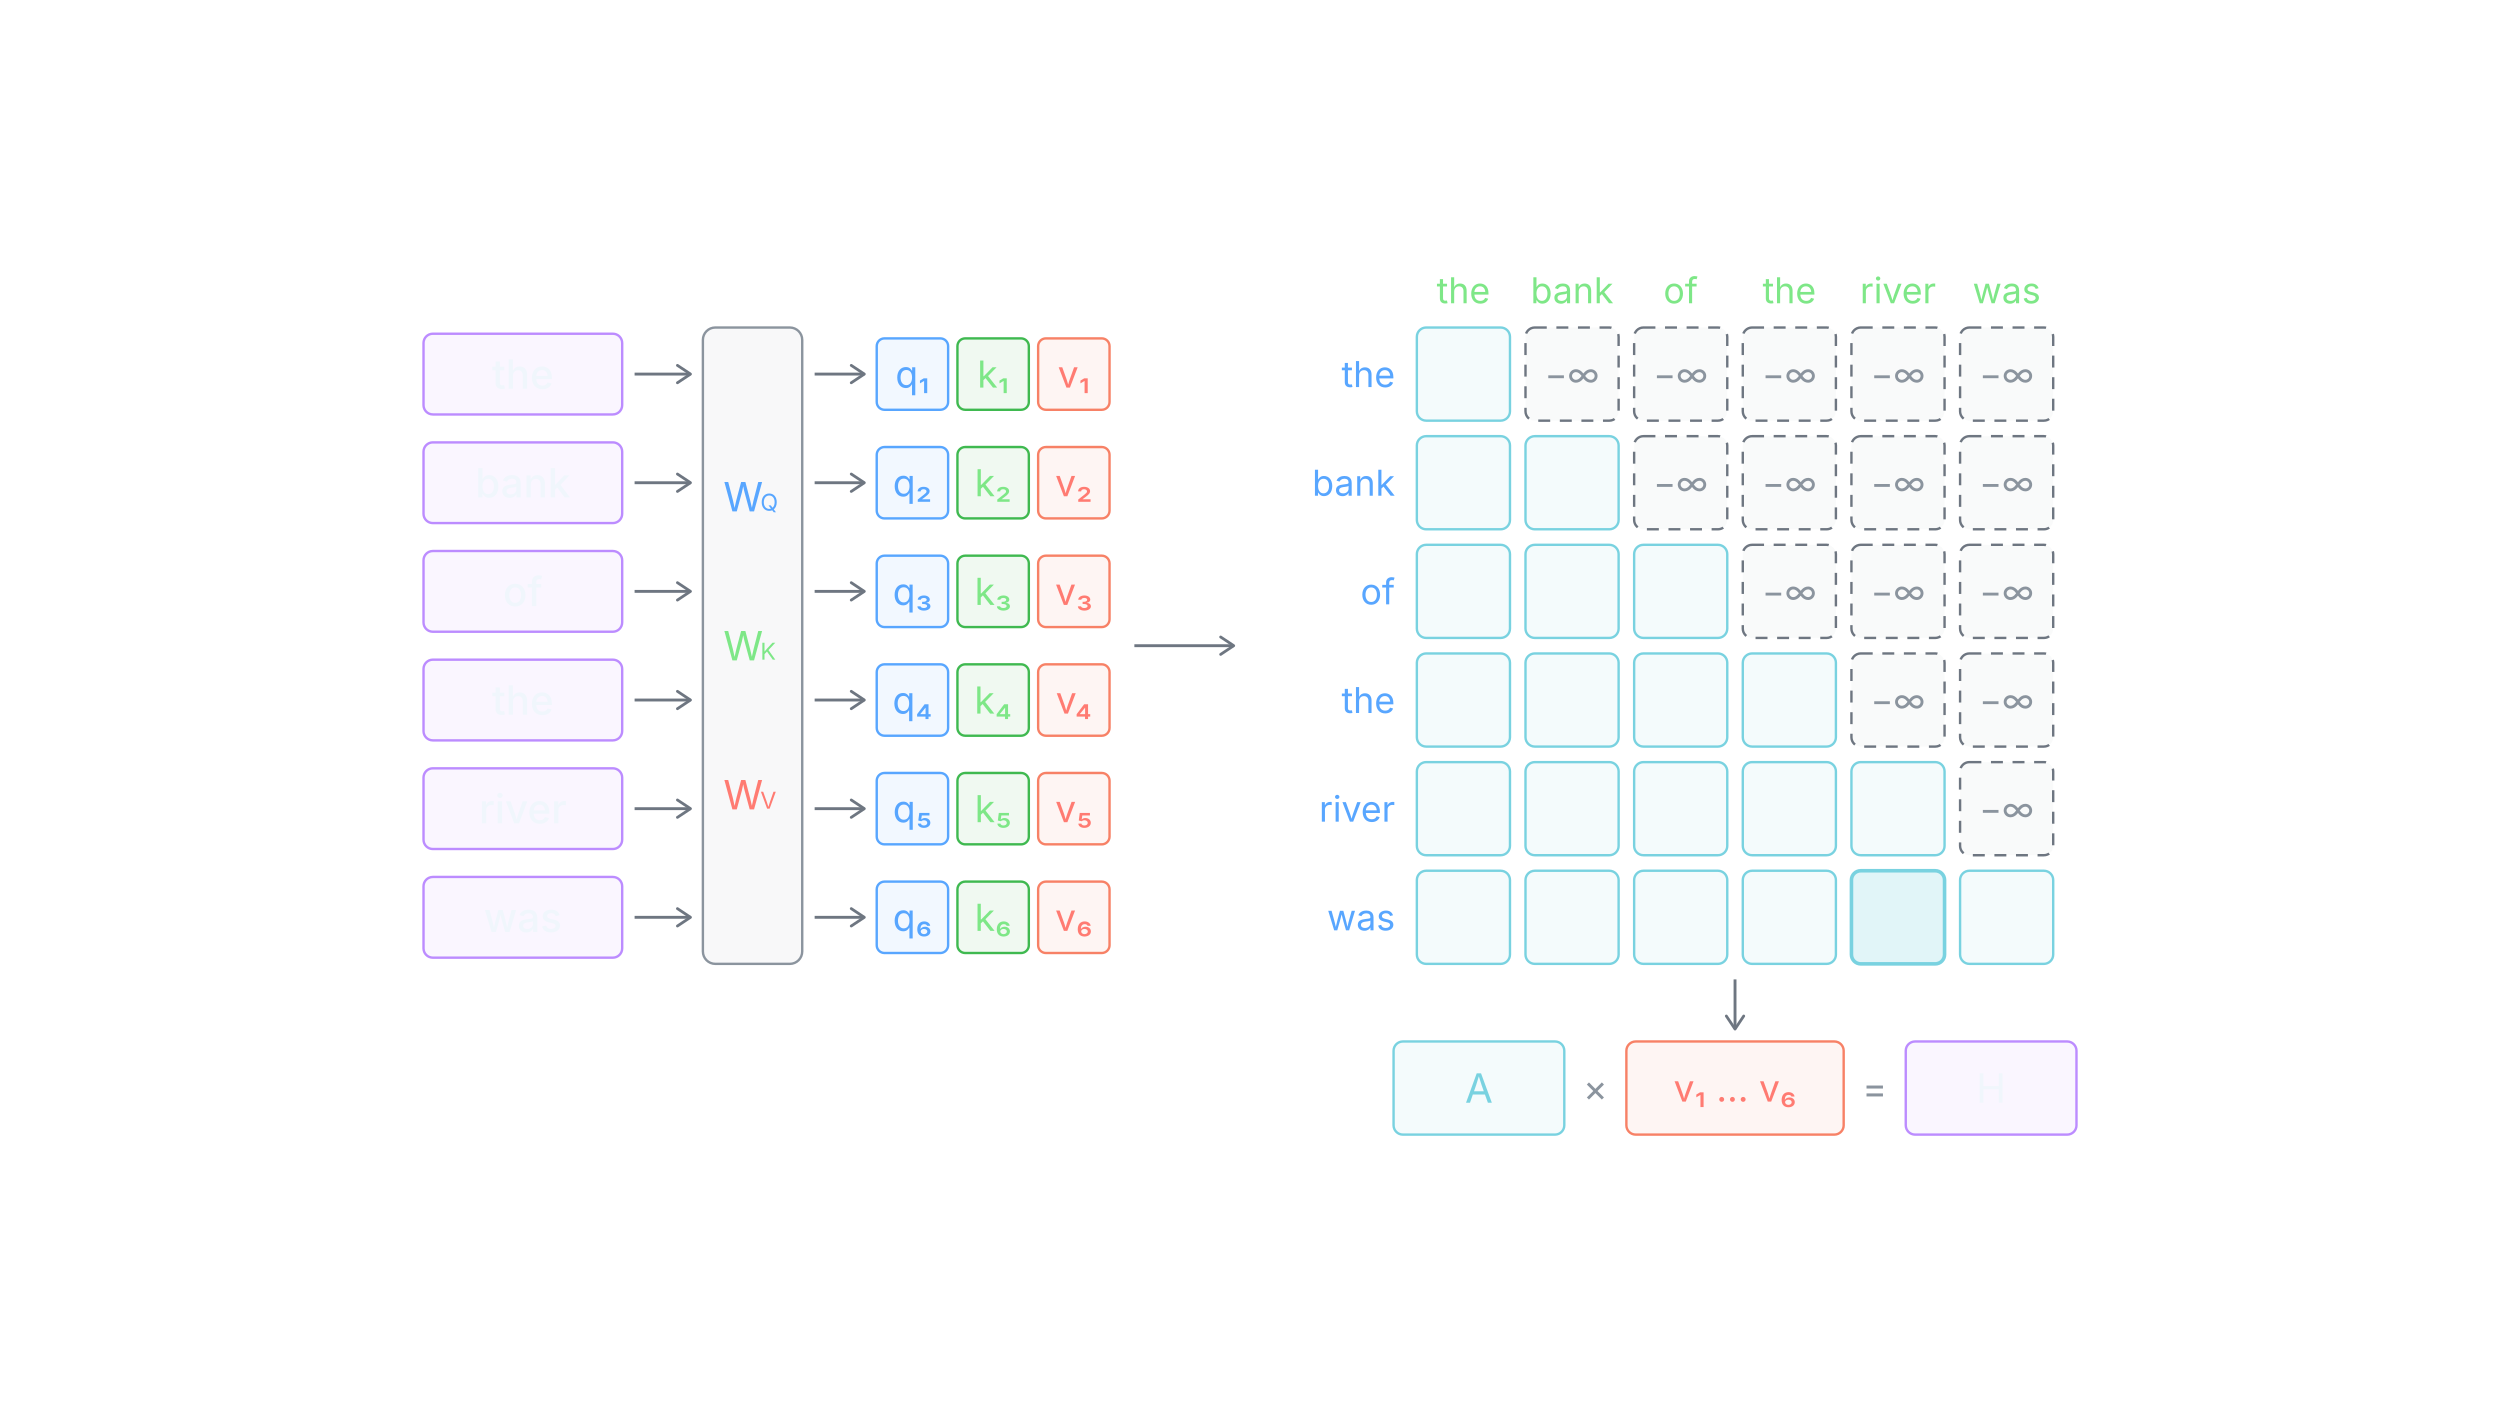
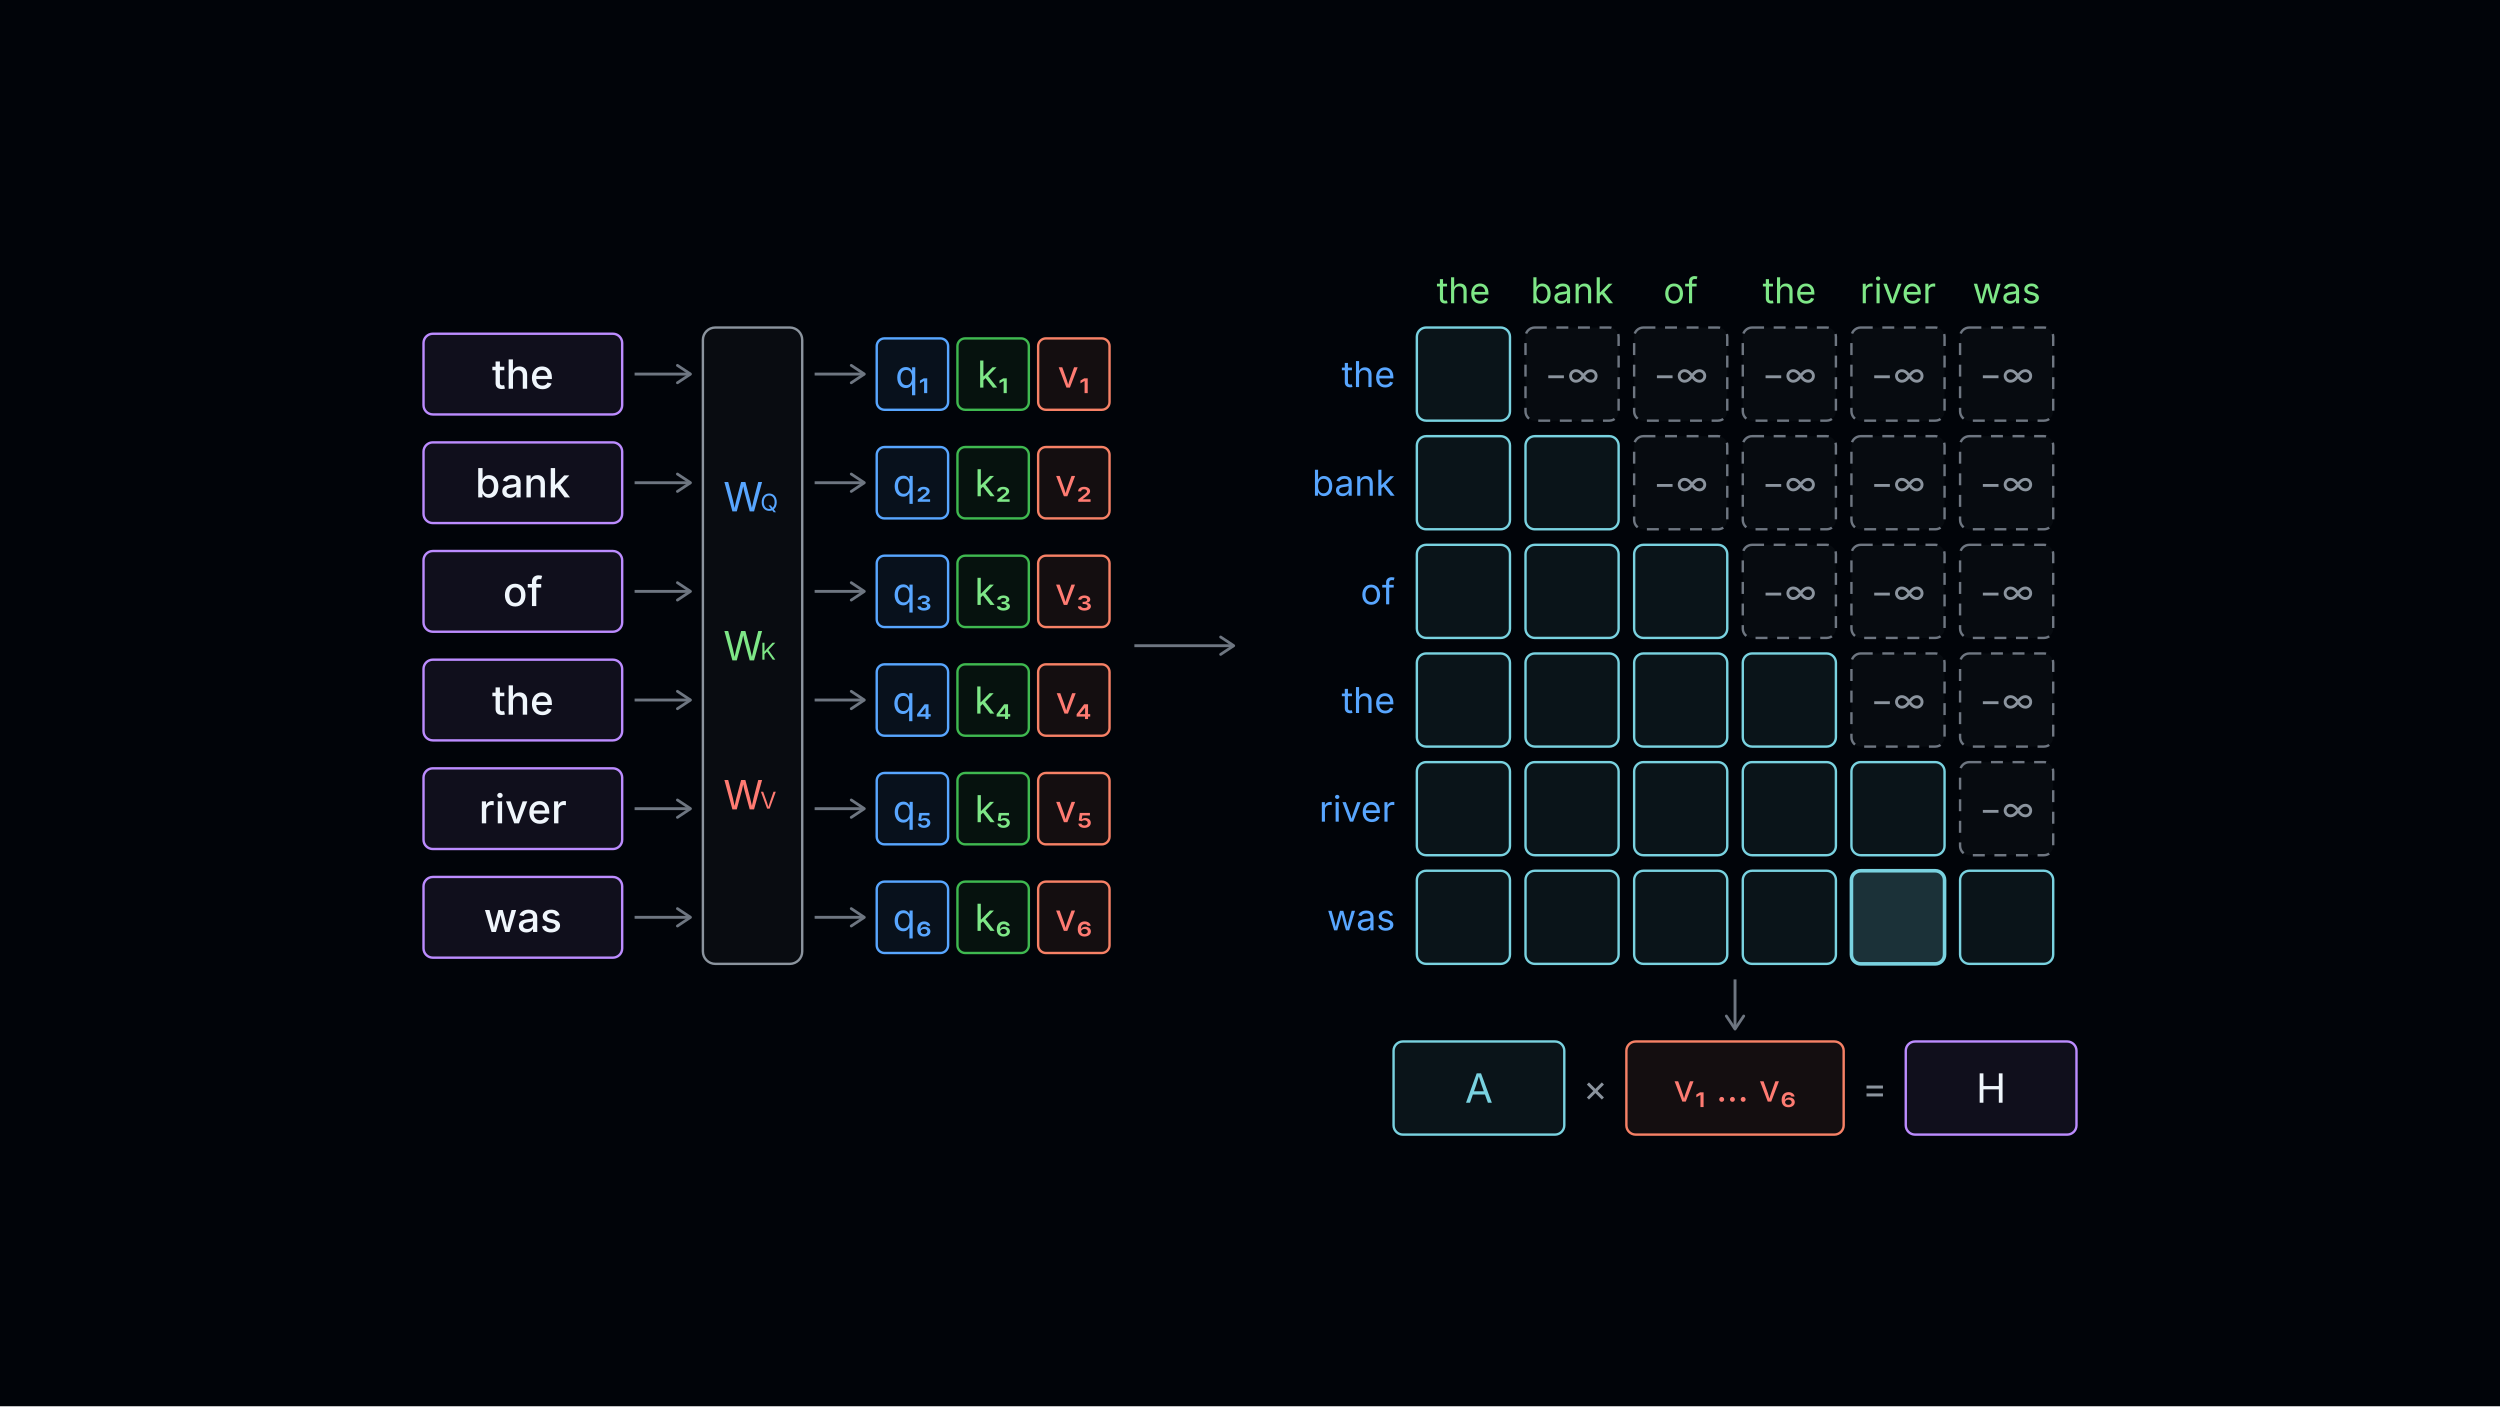
<svg xmlns="http://www.w3.org/2000/svg" width="100%" viewBox="0 0 1200 675" role="img">
+   <rect x="0" y="0" width="1200" height="675" fill="#010409" />
  <defs>
    <marker id="arrow" viewBox="0 0 10 10" refX="8" refY="5" markerUnits="userSpaceOnUse" markerWidth="14" markerHeight="14" orient="auto-start-reverse">
      <path d="M2 1L8 5L2 9" fill="none" stroke="#6e7681" stroke-width="1.3" stroke-linecap="round" stroke-linejoin="round" />
    </marker>
  </defs>
  <g transform="translate(600 337.5) scale(0.745) translate(-607.5 -334.0)">
    <rect x="255" y="92" width="64" height="410" rx="8" fill="rgba(139,148,158,0.06)" stroke="#8b949e" stroke-width="1.55" />
    <text x="281.0" y="201.0" text-anchor="middle" dominant-baseline="central" font-family="Inter, -apple-system, system-ui, 'Segoe UI', sans-serif" font-size="26" font-weight="400" fill="#58a6ff">W</text>
    <text x="292.0" y="210.0" font-family="Inter, -apple-system, system-ui, 'Segoe UI', sans-serif" font-size="15" font-weight="400" fill="#58a6ff">Q</text>
    <text x="281.0" y="297.0" text-anchor="middle" dominant-baseline="central" font-family="Inter, -apple-system, system-ui, 'Segoe UI', sans-serif" font-size="26" font-weight="400" fill="#7ee787">W</text>
    <text x="292.0" y="306.0" font-family="Inter, -apple-system, system-ui, 'Segoe UI', sans-serif" font-size="15" font-weight="400" fill="#7ee787">K</text>
    <text x="281.0" y="393.0" text-anchor="middle" dominant-baseline="central" font-family="Inter, -apple-system, system-ui, 'Segoe UI', sans-serif" font-size="26" font-weight="400" fill="#ff7b72">W</text>
    <text x="292.0" y="402.0" font-family="Inter, -apple-system, system-ui, 'Segoe UI', sans-serif" font-size="15" font-weight="400" fill="#ff7b72">V</text>
    <rect x="75" y="96.0" width="128" height="52" rx="6" fill="rgba(188,140,255,0.08)" stroke="#bc8cff" stroke-width="1.55" />
    <text x="139.0" y="122.0" text-anchor="middle" dominant-baseline="central" font-family="Inter, -apple-system, system-ui, 'Segoe UI', sans-serif" font-size="26" font-weight="500" fill="#f0f6fc">the</text>
    <path d="M 211 122.0 L 247 122.0" fill="none" stroke="#6e7681" stroke-width="1.86" marker-end="url(#arrow)" />
    <path d="M 327 122.0 L 359 122.0" fill="none" stroke="#6e7681" stroke-width="1.86" marker-end="url(#arrow)" />
    <rect x="367" y="99.0" width="46" height="46" rx="5" fill="rgba(88,166,255,0.08)" stroke="#58a6ff" stroke-width="1.55" />
    <text x="390.0" y="122.0" text-anchor="middle" dominant-baseline="central" font-family="Inter, -apple-system, system-ui, 'Segoe UI', sans-serif" font-size="24" font-weight="400" fill="#58a6ff">q₁</text>
    <rect x="419" y="99.0" width="46" height="46" rx="5" fill="rgba(63,185,80,0.08)" stroke="#3fb950" stroke-width="1.55" />
    <text x="442.0" y="122.0" text-anchor="middle" dominant-baseline="central" font-family="Inter, -apple-system, system-ui, 'Segoe UI', sans-serif" font-size="24" font-weight="400" fill="#7ee787">k₁</text>
    <rect x="471" y="99.0" width="46" height="46" rx="5" fill="rgba(247,129,102,0.08)" stroke="#f78166" stroke-width="1.55" />
    <text x="494.0" y="122.0" text-anchor="middle" dominant-baseline="central" font-family="Inter, -apple-system, system-ui, 'Segoe UI', sans-serif" font-size="24" font-weight="400" fill="#ff7b72">v₁</text>
    <rect x="75" y="166.0" width="128" height="52" rx="6" fill="rgba(188,140,255,0.08)" stroke="#bc8cff" stroke-width="1.55" />
    <text x="139.0" y="192.0" text-anchor="middle" dominant-baseline="central" font-family="Inter, -apple-system, system-ui, 'Segoe UI', sans-serif" font-size="26" font-weight="500" fill="#f0f6fc">bank</text>
    <path d="M 211 192.0 L 247 192.0" fill="none" stroke="#6e7681" stroke-width="1.86" marker-end="url(#arrow)" />
    <path d="M 327 192.0 L 359 192.0" fill="none" stroke="#6e7681" stroke-width="1.86" marker-end="url(#arrow)" />
    <rect x="367" y="169.0" width="46" height="46" rx="5" fill="rgba(88,166,255,0.08)" stroke="#58a6ff" stroke-width="1.55" />
    <text x="390.0" y="192.0" text-anchor="middle" dominant-baseline="central" font-family="Inter, -apple-system, system-ui, 'Segoe UI', sans-serif" font-size="24" font-weight="400" fill="#58a6ff">q₂</text>
    <rect x="419" y="169.0" width="46" height="46" rx="5" fill="rgba(63,185,80,0.08)" stroke="#3fb950" stroke-width="1.55" />
    <text x="442.0" y="192.0" text-anchor="middle" dominant-baseline="central" font-family="Inter, -apple-system, system-ui, 'Segoe UI', sans-serif" font-size="24" font-weight="400" fill="#7ee787">k₂</text>
    <rect x="471" y="169.0" width="46" height="46" rx="5" fill="rgba(247,129,102,0.08)" stroke="#f78166" stroke-width="1.55" />
    <text x="494.0" y="192.0" text-anchor="middle" dominant-baseline="central" font-family="Inter, -apple-system, system-ui, 'Segoe UI', sans-serif" font-size="24" font-weight="400" fill="#ff7b72">v₂</text>
    <rect x="75" y="236.0" width="128" height="52" rx="6" fill="rgba(188,140,255,0.08)" stroke="#bc8cff" stroke-width="1.55" />
    <text x="139.0" y="262.0" text-anchor="middle" dominant-baseline="central" font-family="Inter, -apple-system, system-ui, 'Segoe UI', sans-serif" font-size="26" font-weight="500" fill="#f0f6fc">of</text>
    <path d="M 211 262.0 L 247 262.0" fill="none" stroke="#6e7681" stroke-width="1.86" marker-end="url(#arrow)" />
    <path d="M 327 262.0 L 359 262.0" fill="none" stroke="#6e7681" stroke-width="1.86" marker-end="url(#arrow)" />
    <rect x="367" y="239.0" width="46" height="46" rx="5" fill="rgba(88,166,255,0.08)" stroke="#58a6ff" stroke-width="1.55" />
    <text x="390.0" y="262.0" text-anchor="middle" dominant-baseline="central" font-family="Inter, -apple-system, system-ui, 'Segoe UI', sans-serif" font-size="24" font-weight="400" fill="#58a6ff">q₃</text>
    <rect x="419" y="239.0" width="46" height="46" rx="5" fill="rgba(63,185,80,0.08)" stroke="#3fb950" stroke-width="1.55" />
    <text x="442.0" y="262.0" text-anchor="middle" dominant-baseline="central" font-family="Inter, -apple-system, system-ui, 'Segoe UI', sans-serif" font-size="24" font-weight="400" fill="#7ee787">k₃</text>
    <rect x="471" y="239.0" width="46" height="46" rx="5" fill="rgba(247,129,102,0.08)" stroke="#f78166" stroke-width="1.55" />
    <text x="494.0" y="262.0" text-anchor="middle" dominant-baseline="central" font-family="Inter, -apple-system, system-ui, 'Segoe UI', sans-serif" font-size="24" font-weight="400" fill="#ff7b72">v₃</text>
    <rect x="75" y="306.0" width="128" height="52" rx="6" fill="rgba(188,140,255,0.08)" stroke="#bc8cff" stroke-width="1.55" />
    <text x="139.0" y="332.0" text-anchor="middle" dominant-baseline="central" font-family="Inter, -apple-system, system-ui, 'Segoe UI', sans-serif" font-size="26" font-weight="500" fill="#f0f6fc">the</text>
    <path d="M 211 332.0 L 247 332.0" fill="none" stroke="#6e7681" stroke-width="1.86" marker-end="url(#arrow)" />
    <path d="M 327 332.0 L 359 332.0" fill="none" stroke="#6e7681" stroke-width="1.86" marker-end="url(#arrow)" />
    <rect x="367" y="309.0" width="46" height="46" rx="5" fill="rgba(88,166,255,0.08)" stroke="#58a6ff" stroke-width="1.55" />
    <text x="390.0" y="332.0" text-anchor="middle" dominant-baseline="central" font-family="Inter, -apple-system, system-ui, 'Segoe UI', sans-serif" font-size="24" font-weight="400" fill="#58a6ff">q₄</text>
    <rect x="419" y="309.0" width="46" height="46" rx="5" fill="rgba(63,185,80,0.08)" stroke="#3fb950" stroke-width="1.55" />
    <text x="442.0" y="332.0" text-anchor="middle" dominant-baseline="central" font-family="Inter, -apple-system, system-ui, 'Segoe UI', sans-serif" font-size="24" font-weight="400" fill="#7ee787">k₄</text>
    <rect x="471" y="309.0" width="46" height="46" rx="5" fill="rgba(247,129,102,0.08)" stroke="#f78166" stroke-width="1.55" />
    <text x="494.0" y="332.0" text-anchor="middle" dominant-baseline="central" font-family="Inter, -apple-system, system-ui, 'Segoe UI', sans-serif" font-size="24" font-weight="400" fill="#ff7b72">v₄</text>
    <rect x="75" y="376.0" width="128" height="52" rx="6" fill="rgba(188,140,255,0.08)" stroke="#bc8cff" stroke-width="1.55" />
    <text x="139.0" y="402.0" text-anchor="middle" dominant-baseline="central" font-family="Inter, -apple-system, system-ui, 'Segoe UI', sans-serif" font-size="26" font-weight="500" fill="#f0f6fc">river</text>
    <path d="M 211 402.0 L 247 402.0" fill="none" stroke="#6e7681" stroke-width="1.86" marker-end="url(#arrow)" />
    <path d="M 327 402.0 L 359 402.0" fill="none" stroke="#6e7681" stroke-width="1.86" marker-end="url(#arrow)" />
    <rect x="367" y="379.0" width="46" height="46" rx="5" fill="rgba(88,166,255,0.08)" stroke="#58a6ff" stroke-width="1.55" />
    <text x="390.0" y="402.0" text-anchor="middle" dominant-baseline="central" font-family="Inter, -apple-system, system-ui, 'Segoe UI', sans-serif" font-size="24" font-weight="400" fill="#58a6ff">q₅</text>
    <rect x="419" y="379.0" width="46" height="46" rx="5" fill="rgba(63,185,80,0.08)" stroke="#3fb950" stroke-width="1.55" />
    <text x="442.0" y="402.0" text-anchor="middle" dominant-baseline="central" font-family="Inter, -apple-system, system-ui, 'Segoe UI', sans-serif" font-size="24" font-weight="400" fill="#7ee787">k₅</text>
    <rect x="471" y="379.0" width="46" height="46" rx="5" fill="rgba(247,129,102,0.08)" stroke="#f78166" stroke-width="1.55" />
    <text x="494.0" y="402.0" text-anchor="middle" dominant-baseline="central" font-family="Inter, -apple-system, system-ui, 'Segoe UI', sans-serif" font-size="24" font-weight="400" fill="#ff7b72">v₅</text>
    <rect x="75" y="446.0" width="128" height="52" rx="6" fill="rgba(188,140,255,0.08)" stroke="#bc8cff" stroke-width="1.55" />
    <text x="139.0" y="472.0" text-anchor="middle" dominant-baseline="central" font-family="Inter, -apple-system, system-ui, 'Segoe UI', sans-serif" font-size="26" font-weight="500" fill="#f0f6fc">was</text>
    <path d="M 211 472.0 L 247 472.0" fill="none" stroke="#6e7681" stroke-width="1.86" marker-end="url(#arrow)" />
    <path d="M 327 472.0 L 359 472.0" fill="none" stroke="#6e7681" stroke-width="1.86" marker-end="url(#arrow)" />
    <rect x="367" y="449.0" width="46" height="46" rx="5" fill="rgba(88,166,255,0.08)" stroke="#58a6ff" stroke-width="1.55" />
    <text x="390.0" y="472.0" text-anchor="middle" dominant-baseline="central" font-family="Inter, -apple-system, system-ui, 'Segoe UI', sans-serif" font-size="24" font-weight="400" fill="#58a6ff">q₆</text>
    <rect x="419" y="449.0" width="46" height="46" rx="5" fill="rgba(63,185,80,0.08)" stroke="#3fb950" stroke-width="1.55" />
    <text x="442.0" y="472.0" text-anchor="middle" dominant-baseline="central" font-family="Inter, -apple-system, system-ui, 'Segoe UI', sans-serif" font-size="24" font-weight="400" fill="#7ee787">k₆</text>
    <rect x="471" y="449.0" width="46" height="46" rx="5" fill="rgba(247,129,102,0.08)" stroke="#f78166" stroke-width="1.55" />
    <text x="494.0" y="472.0" text-anchor="middle" dominant-baseline="central" font-family="Inter, -apple-system, system-ui, 'Segoe UI', sans-serif" font-size="24" font-weight="400" fill="#ff7b72">v₆</text>
    <path d="M 533 297.0 L 597 297.0" fill="none" stroke="#6e7681" stroke-width="1.86" marker-end="url(#arrow)" />
    <text x="745.0" y="68" text-anchor="middle" dominant-baseline="central" font-family="Inter, -apple-system, system-ui, 'Segoe UI', sans-serif" font-size="23" font-weight="400" fill="#7ee787">the</text>
    <text x="815.0" y="68" text-anchor="middle" dominant-baseline="central" font-family="Inter, -apple-system, system-ui, 'Segoe UI', sans-serif" font-size="23" font-weight="400" fill="#7ee787">bank</text>
    <text x="885.0" y="68" text-anchor="middle" dominant-baseline="central" font-family="Inter, -apple-system, system-ui, 'Segoe UI', sans-serif" font-size="23" font-weight="400" fill="#7ee787">of</text>
    <text x="955.0" y="68" text-anchor="middle" dominant-baseline="central" font-family="Inter, -apple-system, system-ui, 'Segoe UI', sans-serif" font-size="23" font-weight="400" fill="#7ee787">the</text>
    <text x="1025.0" y="68" text-anchor="middle" dominant-baseline="central" font-family="Inter, -apple-system, system-ui, 'Segoe UI', sans-serif" font-size="23" font-weight="400" fill="#7ee787">river</text>
    <text x="1095.0" y="68" text-anchor="middle" dominant-baseline="central" font-family="Inter, -apple-system, system-ui, 'Segoe UI', sans-serif" font-size="23" font-weight="400" fill="#7ee787">was</text>
    <text x="701" y="122.0" text-anchor="end" dominant-baseline="central" font-family="Inter, -apple-system, system-ui, 'Segoe UI', sans-serif" font-size="23" font-weight="400" fill="#58a6ff">the</text>
    <rect x="715" y="92" width="60" height="60" rx="6" fill="rgba(121,210,224,0.08)" stroke="#79d2e0" stroke-width="1.55" />
    <rect x="785" y="92" width="60" height="60" rx="6" fill="rgba(139,148,158,0.05)" stroke="#6e7681" stroke-width="1.55" stroke-dasharray="7.7 6.2" />
    <text x="815.0" y="122.0" text-anchor="middle" dominant-baseline="central" font-family="Inter, -apple-system, system-ui, 'Segoe UI', sans-serif" font-size="22" font-weight="400" fill="#8b949e">−∞</text>
    <rect x="855" y="92" width="60" height="60" rx="6" fill="rgba(139,148,158,0.05)" stroke="#6e7681" stroke-width="1.55" stroke-dasharray="7.7 6.2" />
    <text x="885.0" y="122.0" text-anchor="middle" dominant-baseline="central" font-family="Inter, -apple-system, system-ui, 'Segoe UI', sans-serif" font-size="22" font-weight="400" fill="#8b949e">−∞</text>
    <rect x="925" y="92" width="60" height="60" rx="6" fill="rgba(139,148,158,0.05)" stroke="#6e7681" stroke-width="1.55" stroke-dasharray="7.7 6.2" />
    <text x="955.0" y="122.0" text-anchor="middle" dominant-baseline="central" font-family="Inter, -apple-system, system-ui, 'Segoe UI', sans-serif" font-size="22" font-weight="400" fill="#8b949e">−∞</text>
    <rect x="995" y="92" width="60" height="60" rx="6" fill="rgba(139,148,158,0.05)" stroke="#6e7681" stroke-width="1.55" stroke-dasharray="7.7 6.2" />
    <text x="1025.0" y="122.0" text-anchor="middle" dominant-baseline="central" font-family="Inter, -apple-system, system-ui, 'Segoe UI', sans-serif" font-size="22" font-weight="400" fill="#8b949e">−∞</text>
    <rect x="1065" y="92" width="60" height="60" rx="6" fill="rgba(139,148,158,0.05)" stroke="#6e7681" stroke-width="1.55" stroke-dasharray="7.7 6.2" />
    <text x="1095.0" y="122.0" text-anchor="middle" dominant-baseline="central" font-family="Inter, -apple-system, system-ui, 'Segoe UI', sans-serif" font-size="22" font-weight="400" fill="#8b949e">−∞</text>
    <text x="701" y="192.0" text-anchor="end" dominant-baseline="central" font-family="Inter, -apple-system, system-ui, 'Segoe UI', sans-serif" font-size="23" font-weight="400" fill="#58a6ff">bank</text>
    <rect x="715" y="162" width="60" height="60" rx="6" fill="rgba(121,210,224,0.08)" stroke="#79d2e0" stroke-width="1.55" />
    <rect x="785" y="162" width="60" height="60" rx="6" fill="rgba(121,210,224,0.08)" stroke="#79d2e0" stroke-width="1.55" />
    <rect x="855" y="162" width="60" height="60" rx="6" fill="rgba(139,148,158,0.05)" stroke="#6e7681" stroke-width="1.55" stroke-dasharray="7.7 6.2" />
    <text x="885.0" y="192.0" text-anchor="middle" dominant-baseline="central" font-family="Inter, -apple-system, system-ui, 'Segoe UI', sans-serif" font-size="22" font-weight="400" fill="#8b949e">−∞</text>
    <rect x="925" y="162" width="60" height="60" rx="6" fill="rgba(139,148,158,0.05)" stroke="#6e7681" stroke-width="1.55" stroke-dasharray="7.7 6.2" />
    <text x="955.0" y="192.0" text-anchor="middle" dominant-baseline="central" font-family="Inter, -apple-system, system-ui, 'Segoe UI', sans-serif" font-size="22" font-weight="400" fill="#8b949e">−∞</text>
    <rect x="995" y="162" width="60" height="60" rx="6" fill="rgba(139,148,158,0.05)" stroke="#6e7681" stroke-width="1.55" stroke-dasharray="7.7 6.2" />
    <text x="1025.0" y="192.0" text-anchor="middle" dominant-baseline="central" font-family="Inter, -apple-system, system-ui, 'Segoe UI', sans-serif" font-size="22" font-weight="400" fill="#8b949e">−∞</text>
    <rect x="1065" y="162" width="60" height="60" rx="6" fill="rgba(139,148,158,0.05)" stroke="#6e7681" stroke-width="1.55" stroke-dasharray="7.7 6.2" />
    <text x="1095.0" y="192.0" text-anchor="middle" dominant-baseline="central" font-family="Inter, -apple-system, system-ui, 'Segoe UI', sans-serif" font-size="22" font-weight="400" fill="#8b949e">−∞</text>
    <text x="701" y="262.0" text-anchor="end" dominant-baseline="central" font-family="Inter, -apple-system, system-ui, 'Segoe UI', sans-serif" font-size="23" font-weight="400" fill="#58a6ff">of</text>
    <rect x="715" y="232" width="60" height="60" rx="6" fill="rgba(121,210,224,0.08)" stroke="#79d2e0" stroke-width="1.55" />
    <rect x="785" y="232" width="60" height="60" rx="6" fill="rgba(121,210,224,0.08)" stroke="#79d2e0" stroke-width="1.55" />
    <rect x="855" y="232" width="60" height="60" rx="6" fill="rgba(121,210,224,0.08)" stroke="#79d2e0" stroke-width="1.55" />
    <rect x="925" y="232" width="60" height="60" rx="6" fill="rgba(139,148,158,0.05)" stroke="#6e7681" stroke-width="1.55" stroke-dasharray="7.7 6.2" />
    <text x="955.0" y="262.0" text-anchor="middle" dominant-baseline="central" font-family="Inter, -apple-system, system-ui, 'Segoe UI', sans-serif" font-size="22" font-weight="400" fill="#8b949e">−∞</text>
    <rect x="995" y="232" width="60" height="60" rx="6" fill="rgba(139,148,158,0.05)" stroke="#6e7681" stroke-width="1.55" stroke-dasharray="7.7 6.2" />
    <text x="1025.0" y="262.0" text-anchor="middle" dominant-baseline="central" font-family="Inter, -apple-system, system-ui, 'Segoe UI', sans-serif" font-size="22" font-weight="400" fill="#8b949e">−∞</text>
    <rect x="1065" y="232" width="60" height="60" rx="6" fill="rgba(139,148,158,0.05)" stroke="#6e7681" stroke-width="1.55" stroke-dasharray="7.7 6.2" />
    <text x="1095.0" y="262.0" text-anchor="middle" dominant-baseline="central" font-family="Inter, -apple-system, system-ui, 'Segoe UI', sans-serif" font-size="22" font-weight="400" fill="#8b949e">−∞</text>
    <text x="701" y="332.0" text-anchor="end" dominant-baseline="central" font-family="Inter, -apple-system, system-ui, 'Segoe UI', sans-serif" font-size="23" font-weight="400" fill="#58a6ff">the</text>
    <rect x="715" y="302" width="60" height="60" rx="6" fill="rgba(121,210,224,0.08)" stroke="#79d2e0" stroke-width="1.55" />
    <rect x="785" y="302" width="60" height="60" rx="6" fill="rgba(121,210,224,0.08)" stroke="#79d2e0" stroke-width="1.55" />
    <rect x="855" y="302" width="60" height="60" rx="6" fill="rgba(121,210,224,0.08)" stroke="#79d2e0" stroke-width="1.55" />
    <rect x="925" y="302" width="60" height="60" rx="6" fill="rgba(121,210,224,0.08)" stroke="#79d2e0" stroke-width="1.55" />
    <rect x="995" y="302" width="60" height="60" rx="6" fill="rgba(139,148,158,0.05)" stroke="#6e7681" stroke-width="1.55" stroke-dasharray="7.7 6.2" />
    <text x="1025.0" y="332.0" text-anchor="middle" dominant-baseline="central" font-family="Inter, -apple-system, system-ui, 'Segoe UI', sans-serif" font-size="22" font-weight="400" fill="#8b949e">−∞</text>
    <rect x="1065" y="302" width="60" height="60" rx="6" fill="rgba(139,148,158,0.05)" stroke="#6e7681" stroke-width="1.55" stroke-dasharray="7.7 6.2" />
    <text x="1095.0" y="332.0" text-anchor="middle" dominant-baseline="central" font-family="Inter, -apple-system, system-ui, 'Segoe UI', sans-serif" font-size="22" font-weight="400" fill="#8b949e">−∞</text>
    <text x="701" y="402.0" text-anchor="end" dominant-baseline="central" font-family="Inter, -apple-system, system-ui, 'Segoe UI', sans-serif" font-size="23" font-weight="400" fill="#58a6ff">river</text>
    <rect x="715" y="372" width="60" height="60" rx="6" fill="rgba(121,210,224,0.08)" stroke="#79d2e0" stroke-width="1.55" />
    <rect x="785" y="372" width="60" height="60" rx="6" fill="rgba(121,210,224,0.08)" stroke="#79d2e0" stroke-width="1.55" />
    <rect x="855" y="372" width="60" height="60" rx="6" fill="rgba(121,210,224,0.08)" stroke="#79d2e0" stroke-width="1.55" />
    <rect x="925" y="372" width="60" height="60" rx="6" fill="rgba(121,210,224,0.08)" stroke="#79d2e0" stroke-width="1.55" />
    <rect x="995" y="372" width="60" height="60" rx="6" fill="rgba(121,210,224,0.08)" stroke="#79d2e0" stroke-width="1.55" />
    <rect x="1065" y="372" width="60" height="60" rx="6" fill="rgba(139,148,158,0.05)" stroke="#6e7681" stroke-width="1.55" stroke-dasharray="7.7 6.2" />
    <text x="1095.0" y="402.0" text-anchor="middle" dominant-baseline="central" font-family="Inter, -apple-system, system-ui, 'Segoe UI', sans-serif" font-size="22" font-weight="400" fill="#8b949e">−∞</text>
    <text x="701" y="472.0" text-anchor="end" dominant-baseline="central" font-family="Inter, -apple-system, system-ui, 'Segoe UI', sans-serif" font-size="23" font-weight="400" fill="#58a6ff">was</text>
    <rect x="715" y="442" width="60" height="60" rx="6" fill="rgba(121,210,224,0.08)" stroke="#79d2e0" stroke-width="1.55" />
    <rect x="785" y="442" width="60" height="60" rx="6" fill="rgba(121,210,224,0.08)" stroke="#79d2e0" stroke-width="1.55" />
    <rect x="855" y="442" width="60" height="60" rx="6" fill="rgba(121,210,224,0.08)" stroke="#79d2e0" stroke-width="1.55" />
    <rect x="925" y="442" width="60" height="60" rx="6" fill="rgba(121,210,224,0.08)" stroke="#79d2e0" stroke-width="1.55" />
    <rect x="995" y="442" width="60" height="60" rx="6" fill="rgba(121,210,224,0.22)" stroke="#79d2e0" stroke-width="2.32" />
    <rect x="1065" y="442" width="60" height="60" rx="6" fill="rgba(121,210,224,0.08)" stroke="#79d2e0" stroke-width="1.55" />
    <path d="M 920.0 512 L 920.0 544" fill="none" stroke="#6e7681" stroke-width="1.86" marker-end="url(#arrow)" />
    <rect x="700.0" y="552" width="110" height="60" rx="6" fill="rgba(121,210,224,0.08)" stroke="#79d2e0" stroke-width="1.55" />
    <text x="755.0" y="582.0" text-anchor="middle" dominant-baseline="central" font-family="Inter, -apple-system, system-ui, 'Segoe UI', sans-serif" font-size="26" font-weight="400" fill="#79d2e0">A</text>
    <text x="830.0" y="582.0" text-anchor="middle" dominant-baseline="central" font-family="Inter, -apple-system, system-ui, 'Segoe UI', sans-serif" font-size="24" font-weight="400" fill="#8b949e">×</text>
    <rect x="850.0" y="552" width="140" height="60" rx="6" fill="rgba(247,129,102,0.08)" stroke="#f78166" stroke-width="1.55" />
    <text x="920.0" y="582.0" text-anchor="middle" dominant-baseline="central" font-family="Inter, -apple-system, system-ui, 'Segoe UI', sans-serif" font-size="24" font-weight="400" fill="#ff7b72">v₁ … v₆</text>
    <text x="1010.0" y="582.0" text-anchor="middle" dominant-baseline="central" font-family="Inter, -apple-system, system-ui, 'Segoe UI', sans-serif" font-size="24" font-weight="400" fill="#8b949e">=</text>
    <rect x="1030.0" y="552" width="110" height="60" rx="6" fill="rgba(188,140,255,0.08)" stroke="#bc8cff" stroke-width="1.55" />
    <text x="1085.0" y="582.0" text-anchor="middle" dominant-baseline="central" font-family="Inter, -apple-system, system-ui, 'Segoe UI', sans-serif" font-size="26" font-weight="400" fill="#f0f6fc">H</text>
  </g>
</svg>
